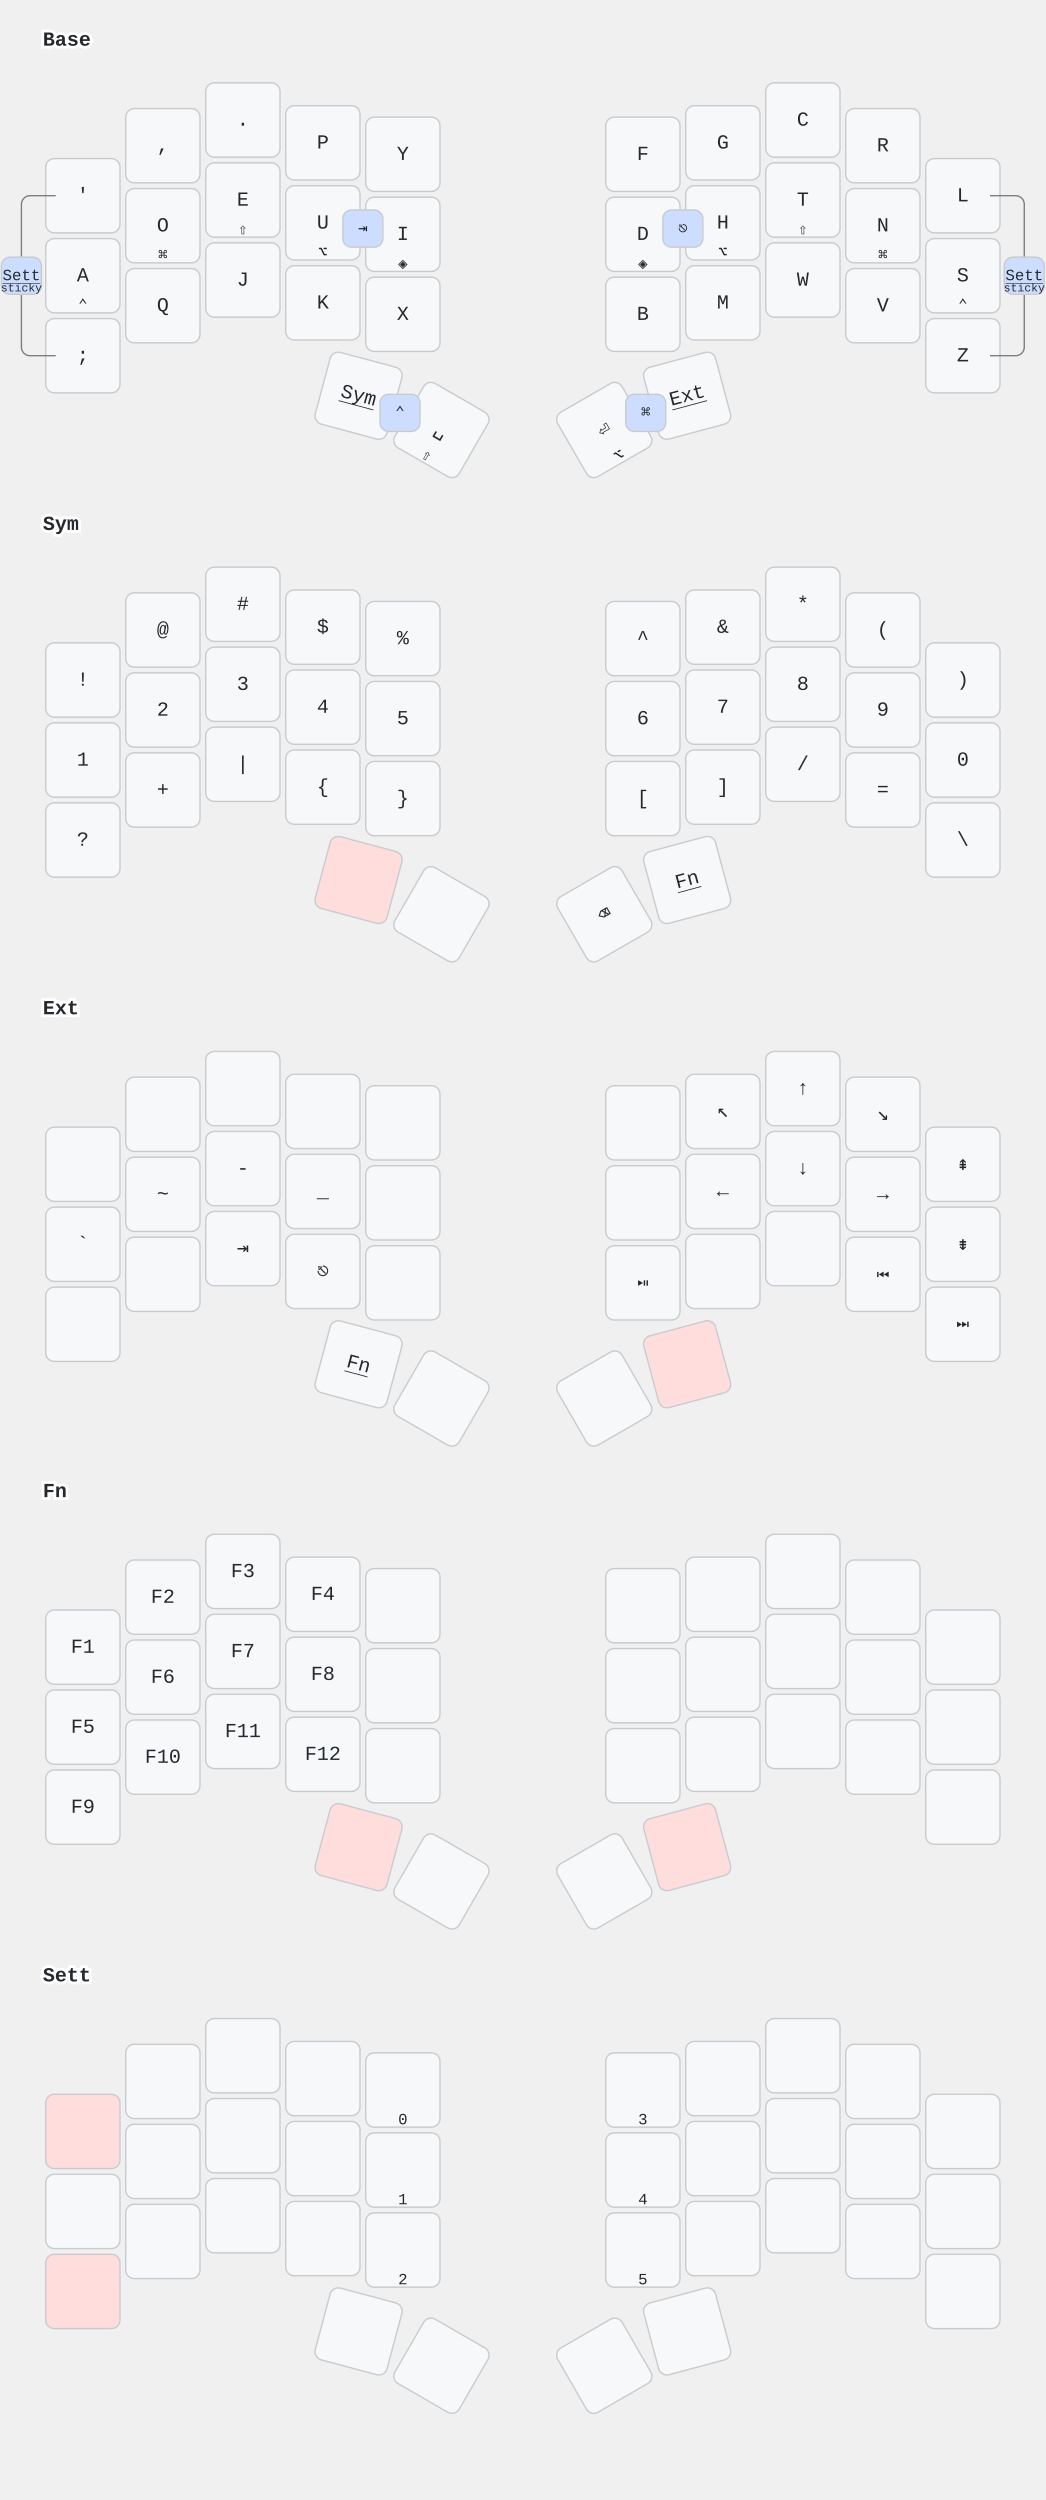
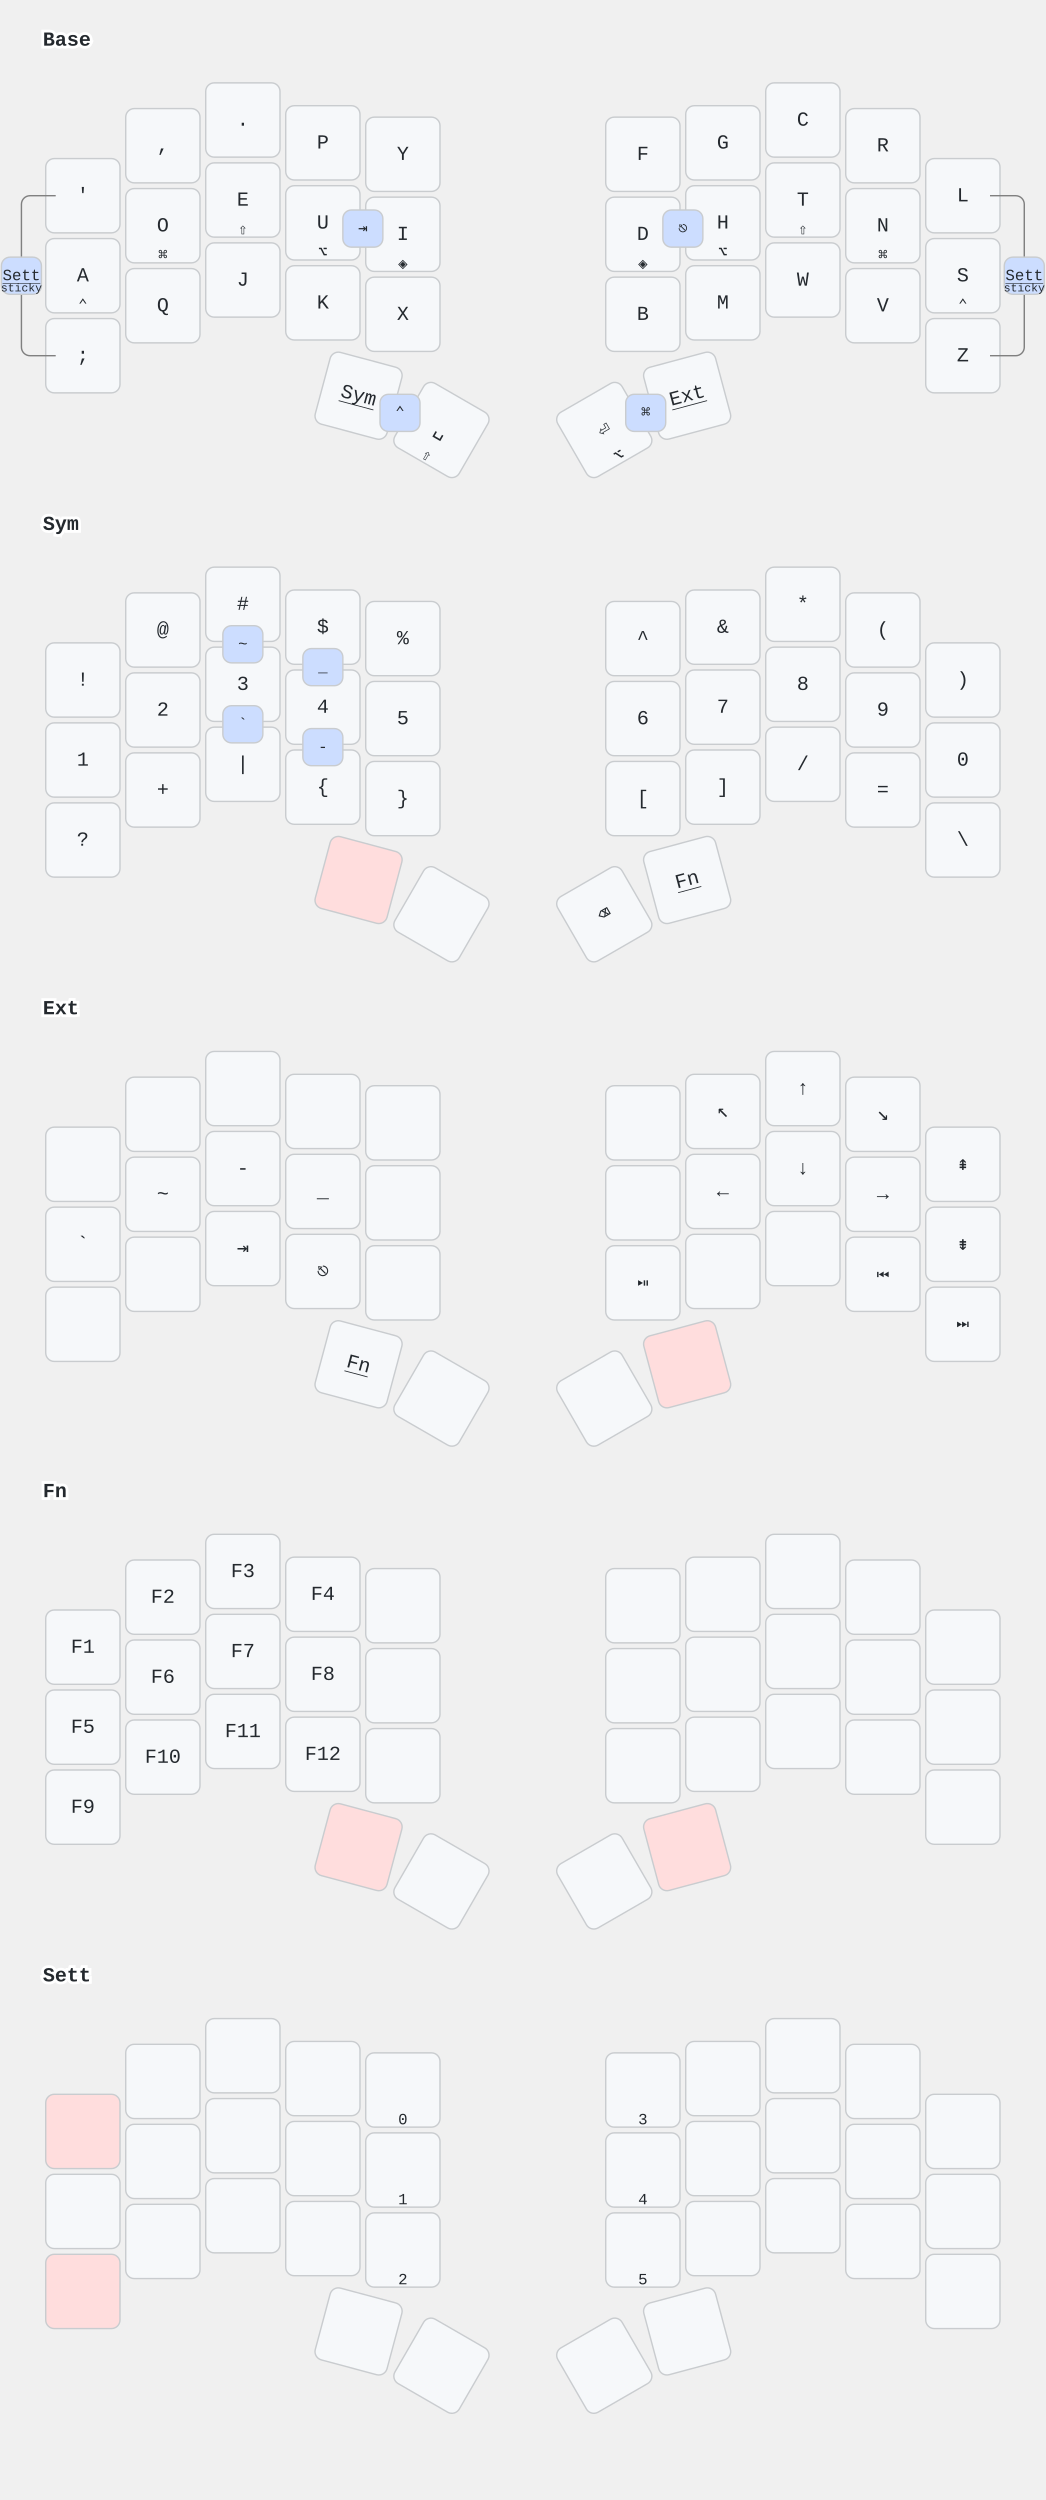
<svg xmlns="http://www.w3.org/2000/svg" xmlns:xlink="http://www.w3.org/1999/xlink" width="732" height="1750" viewBox="0 0 732 1750" class="keymap">
  <defs>/* start glyphs */
<svg id="mdi:backup-restore">
      <svg id="mdi-backup-restore" viewBox="0 0 24 24">
        <path d="M12,3A9,9 0 0,0 3,12H0L4,16L8,12H5A7,7 0 0,1 12,5A7,7 0 0,1 19,12A7,7 0 0,1 12,19C10.5,19 9.09,18.5 7.94,17.7L6.5,19.14C8.04,20.3 9.94,21 12,21A9,9 0 0,0 21,12A9,9 0 0,0 12,3M14,12A2,2 0 0,0 12,10A2,2 0 0,0 10,12A2,2 0 0,0 12,14A2,2 0 0,0 14,12Z" />
      </svg>
    </svg>
    <svg id="mdi:bluetooth-connect">
      <svg id="mdi-bluetooth-connect" viewBox="0 0 24 24">
        <path d="M19,10L17,12L19,14L21,12M14.88,16.29L13,18.17V14.41M13,5.83L14.88,7.71L13,9.58M17.71,7.71L12,2H11V9.58L6.41,5L5,6.41L10.59,12L5,17.58L6.41,19L11,14.41V22H12L17.71,16.29L13.41,12M7,12L5,10L3,12L5,14L7,12Z" />
      </svg>
    </svg>
    <svg id="mdi:bluetooth-off">
      <svg id="mdi-bluetooth-off" viewBox="0 0 24 24">
        <path d="M13,5.83L14.88,7.71L13.28,9.31L14.69,10.72L17.71,7.7L12,2H11V7.03L13,9.03M5.41,4L4,5.41L10.59,12L5,17.59L6.41,19L11,14.41V22H12L16.29,17.71L18.59,20L20,18.59M13,18.17V14.41L14.88,16.29" />
      </svg>
    </svg>
    <svg id="mdi:progress-download">
      <svg id="mdi-progress-download" viewBox="0 0 24 24">
        <path d="M13,2.03C17.73,2.5 21.5,6.25 21.95,11C22.5,16.5 18.5,21.38 13,21.93V19.93C16.64,19.5 19.5,16.61 19.96,12.97C20.5,8.58 17.39,4.59 13,4.05V2.05L13,2.03M11,2.06V4.06C9.57,4.26 8.22,4.84 7.1,5.74L5.67,4.26C7.19,3 9.05,2.25 11,2.06M4.26,5.67L5.69,7.1C4.8,8.23 4.24,9.58 4.05,11H2.05C2.25,9.04 3,7.19 4.26,5.67M2.06,13H4.06C4.24,14.42 4.81,15.77 5.69,16.9L4.27,18.33C3.03,16.81 2.26,14.96 2.06,13M7.1,18.37C8.23,19.25 9.58,19.82 11,20V22C9.04,21.79 7.18,21 5.67,19.74L7.1,18.37M12,16.5L7.5,12H11V8H13V12H16.5L12,16.5Z" />
      </svg>
    </svg>
    <svg id="mdi:volume-high">
      <svg id="mdi-volume-high" viewBox="0 0 24 24">
        <path d="M14,3.23V5.29C16.89,6.15 19,8.83 19,12C19,15.17 16.89,17.84 14,18.7V20.77C18,19.86 21,16.28 21,12C21,7.72 18,4.14 14,3.23M16.5,12C16.5,10.23 15.5,8.71 14,7.97V16C15.5,15.29 16.5,13.76 16.5,12M3,9V15H7L12,20V4L7,9H3Z" />
      </svg>
    </svg>
    <svg id="mdi:volume-medium">
      <svg id="mdi-volume-medium" viewBox="0 0 24 24">
        <path d="M5,9V15H9L14,20V4L9,9M18.5,12C18.5,10.23 17.5,8.71 16,7.97V16C17.5,15.29 18.5,13.76 18.5,12Z" />
      </svg>
    </svg>
  </defs>/* end glyphs */
<style>/* inherit to force styles through use tags */
svg path {
    fill: inherit;
}

/* font and background color specifications */
svg.keymap {
    font-family: SFMono-Regular,Consolas,Liberation Mono,Menlo,monospace;
    font-size: 14px;
    font-kerning: normal;
    text-rendering: optimizeLegibility;
    fill: #24292e;
}

/* default key styling */
rect.key {
    fill: #f6f8fa;
}

rect.key, rect.combo {
    stroke: #c9cccf;
    stroke-width: 1;
}

/* default key side styling, only used is draw_key_sides is set */
rect.side {
    filter: brightness(90%);
}

/* color accent for combo boxes */
rect.combo, rect.combo-separate {
    fill: #cdf;
}

/* color accent for held keys */
rect.held, rect.combo.held {
    fill: #fdd;
}

/* color accent for ghost (optional) keys */
rect.ghost, rect.combo.ghost {
    stroke-dasharray: 4, 4;
    stroke-width: 2;
}

text {
    text-anchor: middle;
    dominant-baseline: middle;
}

/* styling for layer labels */
text.label {
    font-weight: bold;
    text-anchor: start;
    stroke: white;
    stroke-width: 4;
    paint-order: stroke;
}

/* styling for optional footer */
text.footer {
    text-anchor: end;
    dominant-baseline: auto;
    stroke: white;
    stroke-width: 4;
    paint-order: stroke;
}

/* styling for combo tap, and key non-tap label text */
text.combo, text.hold, text.shifted, text.left, text.right, text.tl, text.tr, text.bl, text.br {
    font-size: 11px;
}

text.hold, text.bl, text.br {
    text-anchor: middle;
    dominant-baseline: auto;
}

text.shifted, text.tl, text.tr {
    text-anchor: middle;
    dominant-baseline: hanging;
}

text.left, text.tl, text.bl {
    text-anchor: start;
}

text.right, text.tr, text.br {
    text-anchor: end;
}

text.layer-activator {
    text-decoration: underline;
}

/* styling for hold/shifted label text in combo box */
text.combo.hold, text.combo.shifted, text.combo.left, text.combo.right {
    font-size: 8px;
}

/* lighter symbol for transparent keys */
text.trans {
    fill: #7b7e81;
}

/* styling for combo dendrons */
path.combo {
    stroke-width: 1;
    stroke: gray;
    fill: none;
}

/* Start Tabler Icons Cleanup */
/* cannot use height/width with glyphs */
.icon-tabler &gt; path {
    fill: inherit;
    stroke: inherit;
    stroke-width: 2;
}
/* hide tabler's default box */
.icon-tabler &gt; path[stroke="none"][fill="none"] {
    visibility: hidden;
}
/* End Tabler Icons Cleanup */
</style>
  <g transform="translate(30, 0)" class="layer-Base">
    <text x="0" y="28" class="label" id="Base">Base</text>
    <g transform="translate(0, 56)">
      <g transform="translate(28, 81)" class="key keypos-0">
        <rect rx="6" ry="6" x="-26" y="-26" width="52" height="52" class="key" />
        <text x="0" y="0" class="key tap">'</text>
      </g>
      <g transform="translate(84, 46)" class="key keypos-1">
        <rect rx="6" ry="6" x="-26" y="-26" width="52" height="52" class="key" />
        <text x="0" y="0" class="key tap">,</text>
      </g>
      <g transform="translate(140, 28)" class="key keypos-2">
        <rect rx="6" ry="6" x="-26" y="-26" width="52" height="52" class="key" />
        <text x="0" y="0" class="key tap">.</text>
      </g>
      <g transform="translate(196, 44)" class="key keypos-3">
        <rect rx="6" ry="6" x="-26" y="-26" width="52" height="52" class="key" />
        <text x="0" y="0" class="key tap">P</text>
      </g>
      <g transform="translate(252, 52)" class="key keypos-4">
        <rect rx="6" ry="6" x="-26" y="-26" width="52" height="52" class="key" />
        <text x="0" y="0" class="key tap">Y</text>
      </g>
      <g transform="translate(420, 52)" class="key keypos-5">
        <rect rx="6" ry="6" x="-26" y="-26" width="52" height="52" class="key" />
        <text x="0" y="0" class="key tap">F</text>
      </g>
      <g transform="translate(476, 44)" class="key keypos-6">
        <rect rx="6" ry="6" x="-26" y="-26" width="52" height="52" class="key" />
        <text x="0" y="0" class="key tap">G</text>
      </g>
      <g transform="translate(532, 28)" class="key keypos-7">
        <rect rx="6" ry="6" x="-26" y="-26" width="52" height="52" class="key" />
        <text x="0" y="0" class="key tap">C</text>
      </g>
      <g transform="translate(588, 46)" class="key keypos-8">
        <rect rx="6" ry="6" x="-26" y="-26" width="52" height="52" class="key" />
        <text x="0" y="0" class="key tap">R</text>
      </g>
      <g transform="translate(644, 81)" class="key keypos-9">
        <rect rx="6" ry="6" x="-26" y="-26" width="52" height="52" class="key" />
        <text x="0" y="0" class="key tap">L</text>
      </g>
      <g transform="translate(28, 137)" class="key keypos-10">
        <rect rx="6" ry="6" x="-26" y="-26" width="52" height="52" class="key" />
        <text x="0" y="0" class="key tap">A</text>
        <text x="0" y="24" class="key hold">⌃</text>
      </g>
      <g transform="translate(84, 102)" class="key keypos-11">
        <rect rx="6" ry="6" x="-26" y="-26" width="52" height="52" class="key" />
        <text x="0" y="0" class="key tap">O</text>
        <text x="0" y="24" class="key hold">⌘</text>
      </g>
      <g transform="translate(140, 84)" class="key keypos-12">
        <rect rx="6" ry="6" x="-26" y="-26" width="52" height="52" class="key" />
        <text x="0" y="0" class="key tap">E</text>
        <text x="0" y="24" class="key hold">⇧</text>
      </g>
      <g transform="translate(196, 100)" class="key keypos-13">
        <rect rx="6" ry="6" x="-26" y="-26" width="52" height="52" class="key" />
        <text x="0" y="0" class="key tap">U</text>
        <text x="0" y="24" class="key hold">⌥</text>
      </g>
      <g transform="translate(252, 108)" class="key keypos-14">
        <rect rx="6" ry="6" x="-26" y="-26" width="52" height="52" class="key" />
        <text x="0" y="0" class="key tap">I</text>
        <text x="0" y="24" class="key hold">◈</text>
      </g>
      <g transform="translate(420, 108)" class="key keypos-15">
        <rect rx="6" ry="6" x="-26" y="-26" width="52" height="52" class="key" />
        <text x="0" y="0" class="key tap">D</text>
        <text x="0" y="24" class="key hold">◈</text>
      </g>
      <g transform="translate(476, 100)" class="key keypos-16">
        <rect rx="6" ry="6" x="-26" y="-26" width="52" height="52" class="key" />
        <text x="0" y="0" class="key tap">H</text>
        <text x="0" y="24" class="key hold">⌥</text>
      </g>
      <g transform="translate(532, 84)" class="key keypos-17">
        <rect rx="6" ry="6" x="-26" y="-26" width="52" height="52" class="key" />
        <text x="0" y="0" class="key tap">T</text>
        <text x="0" y="24" class="key hold">⇧</text>
      </g>
      <g transform="translate(588, 102)" class="key keypos-18">
        <rect rx="6" ry="6" x="-26" y="-26" width="52" height="52" class="key" />
        <text x="0" y="0" class="key tap">N</text>
        <text x="0" y="24" class="key hold">⌘</text>
      </g>
      <g transform="translate(644, 137)" class="key keypos-19">
        <rect rx="6" ry="6" x="-26" y="-26" width="52" height="52" class="key" />
        <text x="0" y="0" class="key tap">S</text>
        <text x="0" y="24" class="key hold">⌃</text>
      </g>
      <g transform="translate(28, 193)" class="key keypos-20">
        <rect rx="6" ry="6" x="-26" y="-26" width="52" height="52" class="key" />
        <text x="0" y="0" class="key tap">;</text>
      </g>
      <g transform="translate(84, 158)" class="key keypos-21">
        <rect rx="6" ry="6" x="-26" y="-26" width="52" height="52" class="key" />
        <text x="0" y="0" class="key tap">Q</text>
      </g>
      <g transform="translate(140, 140)" class="key keypos-22">
        <rect rx="6" ry="6" x="-26" y="-26" width="52" height="52" class="key" />
        <text x="0" y="0" class="key tap">J</text>
      </g>
      <g transform="translate(196, 156)" class="key keypos-23">
        <rect rx="6" ry="6" x="-26" y="-26" width="52" height="52" class="key" />
        <text x="0" y="0" class="key tap">K</text>
      </g>
      <g transform="translate(252, 164)" class="key keypos-24">
        <rect rx="6" ry="6" x="-26" y="-26" width="52" height="52" class="key" />
        <text x="0" y="0" class="key tap">X</text>
      </g>
      <g transform="translate(420, 164)" class="key keypos-25">
        <rect rx="6" ry="6" x="-26" y="-26" width="52" height="52" class="key" />
        <text x="0" y="0" class="key tap">B</text>
      </g>
      <g transform="translate(476, 156)" class="key keypos-26">
        <rect rx="6" ry="6" x="-26" y="-26" width="52" height="52" class="key" />
        <text x="0" y="0" class="key tap">M</text>
      </g>
      <g transform="translate(532, 140)" class="key keypos-27">
        <rect rx="6" ry="6" x="-26" y="-26" width="52" height="52" class="key" />
        <text x="0" y="0" class="key tap">W</text>
      </g>
      <g transform="translate(588, 158)" class="key keypos-28">
        <rect rx="6" ry="6" x="-26" y="-26" width="52" height="52" class="key" />
        <text x="0" y="0" class="key tap">V</text>
      </g>
      <g transform="translate(644, 193)" class="key keypos-29">
        <rect rx="6" ry="6" x="-26" y="-26" width="52" height="52" class="key" />
        <text x="0" y="0" class="key tap">Z</text>
      </g>
      <g transform="translate(221, 221) rotate(15.0)" class="key keypos-30">
        <rect rx="6" ry="6" x="-26" y="-26" width="52" height="52" class="key" />
        <a href="#Sym">
          <text x="0" y="0" class="key tap layer-activator">Sym</text>
        </a>
      </g>
      <g transform="translate(279, 245) rotate(30.0)" class="key keypos-31">
        <rect rx="6" ry="6" x="-26" y="-26" width="52" height="52" class="key" />
        <text x="0" y="0" class="key tap">␣</text>
        <text x="0" y="24" class="key hold">⇧</text>
      </g>
      <g transform="translate(393, 245) rotate(-30.0)" class="key keypos-32">
        <rect rx="6" ry="6" x="-26" y="-26" width="52" height="52" class="key" />
        <text x="0" y="0" class="key tap">⏎</text>
        <text x="0" y="24" class="key hold">⌥</text>
      </g>
      <g transform="translate(451, 221) rotate(-15.0)" class="key keypos-33">
        <rect rx="6" ry="6" x="-26" y="-26" width="52" height="52" class="key" />
        <a href="#Ext">
          <text x="0" y="0" class="key tap layer-activator">Ext</text>
        </a>
      </g>
      <g class="combo combopos-0">
        <path d="M-15,137 v-50 a6.0,6.0 0 0 1 6.0,-6.0 h18" class="combo" />
        <path d="M-15,137 v50 a6.0,6.0 0 0 0 6.0,6.0 h18" class="combo" />
        <rect rx="6" ry="6" x="-29" y="124" width="28" height="26" class="combo" />
        <a href="#Sett">
          <text x="-15" y="137" class="combo tap layer-activator">Sett</text>
        </a>
        <text x="-15" y="148" class="combo hold">sticky</text>
      </g>
      <g class="combo combopos-1">
        <path d="M687,137 v-50 a6.0,6.0 0 0 0 -6.0,-6.0 h-18" class="combo" />
        <path d="M687,137 v50 a6.0,6.0 0 0 1 -6.0,6.0 h-18" class="combo" />
        <rect rx="6" ry="6" x="673" y="124" width="28" height="26" class="combo" />
        <a href="#Sett">
          <text x="687" y="137" class="combo tap layer-activator">Sett</text>
        </a>
        <text x="687" y="148" class="combo hold">sticky</text>
      </g>
      <g class="combo combopos-2">
        <rect rx="6" ry="6" x="210" y="91" width="28" height="26" class="combo" />
        <text x="224" y="104" class="combo tap">⇥</text>
      </g>
      <g class="combo combopos-3">
        <rect rx="6" ry="6" x="434" y="91" width="28" height="26" class="combo" />
        <text x="448" y="104" class="combo tap">⎋</text>
      </g>
      <g class="combo combopos-4">
        <rect rx="6" ry="6" x="236" y="220" width="28" height="26" class="combo" />
        <text x="250" y="233" class="combo tap">⌃</text>
      </g>
      <g class="combo combopos-5">
        <rect rx="6" ry="6" x="408" y="220" width="28" height="26" class="combo" />
        <text x="422" y="233" class="combo tap">⌘</text>
      </g>
    </g>
  </g>
  <g transform="translate(30, 339)" class="layer-Sym">
    <text x="0" y="28" class="label" id="Sym">Sym</text>
    <g transform="translate(0, 56)">
      <g transform="translate(28, 81)" class="key keypos-0">
        <rect rx="6" ry="6" x="-26" y="-26" width="52" height="52" class="key" />
        <text x="0" y="0" class="key tap">!</text>
      </g>
      <g transform="translate(84, 46)" class="key keypos-1">
        <rect rx="6" ry="6" x="-26" y="-26" width="52" height="52" class="key" />
        <text x="0" y="0" class="key tap">@</text>
      </g>
      <g transform="translate(140, 28)" class="key keypos-2">
        <rect rx="6" ry="6" x="-26" y="-26" width="52" height="52" class="key" />
        <text x="0" y="0" class="key tap">#</text>
      </g>
      <g transform="translate(196, 44)" class="key keypos-3">
        <rect rx="6" ry="6" x="-26" y="-26" width="52" height="52" class="key" />
        <text x="0" y="0" class="key tap">$</text>
      </g>
      <g transform="translate(252, 52)" class="key keypos-4">
        <rect rx="6" ry="6" x="-26" y="-26" width="52" height="52" class="key" />
        <text x="0" y="0" class="key tap">%</text>
      </g>
      <g transform="translate(420, 52)" class="key keypos-5">
        <rect rx="6" ry="6" x="-26" y="-26" width="52" height="52" class="key" />
        <text x="0" y="0" class="key tap">^</text>
      </g>
      <g transform="translate(476, 44)" class="key keypos-6">
        <rect rx="6" ry="6" x="-26" y="-26" width="52" height="52" class="key" />
        <text x="0" y="0" class="key tap">&amp;</text>
      </g>
      <g transform="translate(532, 28)" class="key keypos-7">
        <rect rx="6" ry="6" x="-26" y="-26" width="52" height="52" class="key" />
        <text x="0" y="0" class="key tap">*</text>
      </g>
      <g transform="translate(588, 46)" class="key keypos-8">
        <rect rx="6" ry="6" x="-26" y="-26" width="52" height="52" class="key" />
        <text x="0" y="0" class="key tap">(</text>
      </g>
      <g transform="translate(644, 81)" class="key keypos-9">
        <rect rx="6" ry="6" x="-26" y="-26" width="52" height="52" class="key" />
        <text x="0" y="0" class="key tap">)</text>
      </g>
      <g transform="translate(28, 137)" class="key keypos-10">
        <rect rx="6" ry="6" x="-26" y="-26" width="52" height="52" class="key" />
        <text x="0" y="0" class="key tap">1</text>
      </g>
      <g transform="translate(84, 102)" class="key keypos-11">
        <rect rx="6" ry="6" x="-26" y="-26" width="52" height="52" class="key" />
        <text x="0" y="0" class="key tap">2</text>
      </g>
      <g transform="translate(140, 84)" class="key keypos-12">
        <rect rx="6" ry="6" x="-26" y="-26" width="52" height="52" class="key" />
        <text x="0" y="0" class="key tap">3</text>
      </g>
      <g transform="translate(196, 100)" class="key keypos-13">
        <rect rx="6" ry="6" x="-26" y="-26" width="52" height="52" class="key" />
        <text x="0" y="0" class="key tap">4</text>
      </g>
      <g transform="translate(252, 108)" class="key keypos-14">
        <rect rx="6" ry="6" x="-26" y="-26" width="52" height="52" class="key" />
        <text x="0" y="0" class="key tap">5</text>
      </g>
      <g transform="translate(420, 108)" class="key keypos-15">
        <rect rx="6" ry="6" x="-26" y="-26" width="52" height="52" class="key" />
        <text x="0" y="0" class="key tap">6</text>
      </g>
      <g transform="translate(476, 100)" class="key keypos-16">
        <rect rx="6" ry="6" x="-26" y="-26" width="52" height="52" class="key" />
        <text x="0" y="0" class="key tap">7</text>
      </g>
      <g transform="translate(532, 84)" class="key keypos-17">
        <rect rx="6" ry="6" x="-26" y="-26" width="52" height="52" class="key" />
        <text x="0" y="0" class="key tap">8</text>
      </g>
      <g transform="translate(588, 102)" class="key keypos-18">
        <rect rx="6" ry="6" x="-26" y="-26" width="52" height="52" class="key" />
        <text x="0" y="0" class="key tap">9</text>
      </g>
      <g transform="translate(644, 137)" class="key keypos-19">
        <rect rx="6" ry="6" x="-26" y="-26" width="52" height="52" class="key" />
        <text x="0" y="0" class="key tap">0</text>
      </g>
      <g transform="translate(28, 193)" class="key keypos-20">
        <rect rx="6" ry="6" x="-26" y="-26" width="52" height="52" class="key" />
        <text x="0" y="0" class="key tap">?</text>
      </g>
      <g transform="translate(84, 158)" class="key keypos-21">
        <rect rx="6" ry="6" x="-26" y="-26" width="52" height="52" class="key" />
        <text x="0" y="0" class="key tap">+</text>
      </g>
      <g transform="translate(140, 140)" class="key keypos-22">
        <rect rx="6" ry="6" x="-26" y="-26" width="52" height="52" class="key" />
        <text x="0" y="0" class="key tap">|</text>
      </g>
      <g transform="translate(196, 156)" class="key keypos-23">
        <rect rx="6" ry="6" x="-26" y="-26" width="52" height="52" class="key" />
        <text x="0" y="0" class="key tap">{</text>
      </g>
      <g transform="translate(252, 164)" class="key keypos-24">
        <rect rx="6" ry="6" x="-26" y="-26" width="52" height="52" class="key" />
        <text x="0" y="0" class="key tap">}</text>
      </g>
      <g transform="translate(420, 164)" class="key keypos-25">
        <rect rx="6" ry="6" x="-26" y="-26" width="52" height="52" class="key" />
        <text x="0" y="0" class="key tap">[</text>
      </g>
      <g transform="translate(476, 156)" class="key keypos-26">
        <rect rx="6" ry="6" x="-26" y="-26" width="52" height="52" class="key" />
        <text x="0" y="0" class="key tap">]</text>
      </g>
      <g transform="translate(532, 140)" class="key keypos-27">
        <rect rx="6" ry="6" x="-26" y="-26" width="52" height="52" class="key" />
        <text x="0" y="0" class="key tap">/</text>
      </g>
      <g transform="translate(588, 158)" class="key keypos-28">
        <rect rx="6" ry="6" x="-26" y="-26" width="52" height="52" class="key" />
        <text x="0" y="0" class="key tap">=</text>
      </g>
      <g transform="translate(644, 193)" class="key keypos-29">
        <rect rx="6" ry="6" x="-26" y="-26" width="52" height="52" class="key" />
        <text x="0" y="0" class="key tap">\</text>
      </g>
      <g transform="translate(221, 221) rotate(15.0)" class="key held keypos-30">
        <rect rx="6" ry="6" x="-26" y="-26" width="52" height="52" class="key held" />
      </g>
      <g transform="translate(279, 245) rotate(30.0)" class="key keypos-31">
        <rect rx="6" ry="6" x="-26" y="-26" width="52" height="52" class="key" />
      </g>
      <g transform="translate(393, 245) rotate(-30.0)" class="key keypos-32">
        <rect rx="6" ry="6" x="-26" y="-26" width="52" height="52" class="key" />
        <text x="0" y="0" class="key tap">⌫</text>
      </g>
      <g transform="translate(451, 221) rotate(-15.0)" class="key keypos-33">
        <rect rx="6" ry="6" x="-26" y="-26" width="52" height="52" class="key" />
        <a href="#Fn">
          <text x="0" y="0" class="key tap layer-activator">Fn</text>
        </a>
      </g>
+       <g class="combo combopos-0">
+         <rect rx="6" ry="6" x="126" y="43" width="28" height="26" class="combo" />
+         <text x="140" y="56" class="combo tap">~</text>
+       </g>
+       <g class="combo combopos-1">
+         <rect rx="6" ry="6" x="126" y="99" width="28" height="26" class="combo" />
+         <text x="140" y="112" class="combo tap">`</text>
+       </g>
+       <g class="combo combopos-2">
+         <rect rx="6" ry="6" x="182" y="59" width="28" height="26" class="combo" />
+         <text x="196" y="72" class="combo tap">_</text>
+       </g>
+       <g class="combo combopos-3">
+         <rect rx="6" ry="6" x="182" y="115" width="28" height="26" class="combo" />
+         <text x="196" y="128" class="combo tap">-</text>
+       </g>
    </g>
  </g>
  <g transform="translate(30, 678)" class="layer-Ext">
    <text x="0" y="28" class="label" id="Ext">Ext</text>
    <g transform="translate(0, 56)">
      <g transform="translate(28, 81)" class="key keypos-0">
        <rect rx="6" ry="6" x="-26" y="-26" width="52" height="52" class="key" />
      </g>
      <g transform="translate(84, 46)" class="key keypos-1">
        <rect rx="6" ry="6" x="-26" y="-26" width="52" height="52" class="key" />
      </g>
      <g transform="translate(140, 28)" class="key keypos-2">
        <rect rx="6" ry="6" x="-26" y="-26" width="52" height="52" class="key" />
      </g>
      <g transform="translate(196, 44)" class="key keypos-3">
        <rect rx="6" ry="6" x="-26" y="-26" width="52" height="52" class="key" />
      </g>
      <g transform="translate(252, 52)" class="key keypos-4">
        <rect rx="6" ry="6" x="-26" y="-26" width="52" height="52" class="key" />
      </g>
      <g transform="translate(420, 52)" class="key keypos-5">
        <rect rx="6" ry="6" x="-26" y="-26" width="52" height="52" class="key" />
      </g>
      <g transform="translate(476, 44)" class="key keypos-6">
        <rect rx="6" ry="6" x="-26" y="-26" width="52" height="52" class="key" />
        <text x="0" y="0" class="key tap">↖</text>
      </g>
      <g transform="translate(532, 28)" class="key keypos-7">
        <rect rx="6" ry="6" x="-26" y="-26" width="52" height="52" class="key" />
        <text x="0" y="0" class="key tap">↑</text>
      </g>
      <g transform="translate(588, 46)" class="key keypos-8">
        <rect rx="6" ry="6" x="-26" y="-26" width="52" height="52" class="key" />
        <text x="0" y="0" class="key tap">↘</text>
      </g>
      <g transform="translate(644, 81)" class="key keypos-9">
        <rect rx="6" ry="6" x="-26" y="-26" width="52" height="52" class="key" />
        <text x="0" y="0" class="key tap">⇞</text>
      </g>
      <g transform="translate(28, 137)" class="key keypos-10">
        <rect rx="6" ry="6" x="-26" y="-26" width="52" height="52" class="key" />
        <text x="0" y="0" class="key tap">`</text>
      </g>
      <g transform="translate(84, 102)" class="key keypos-11">
        <rect rx="6" ry="6" x="-26" y="-26" width="52" height="52" class="key" />
        <text x="0" y="0" class="key tap">~</text>
      </g>
      <g transform="translate(140, 84)" class="key keypos-12">
        <rect rx="6" ry="6" x="-26" y="-26" width="52" height="52" class="key" />
        <text x="0" y="0" class="key tap">-</text>
      </g>
      <g transform="translate(196, 100)" class="key keypos-13">
        <rect rx="6" ry="6" x="-26" y="-26" width="52" height="52" class="key" />
        <text x="0" y="0" class="key tap">_</text>
      </g>
      <g transform="translate(252, 108)" class="key keypos-14">
        <rect rx="6" ry="6" x="-26" y="-26" width="52" height="52" class="key" />
      </g>
      <g transform="translate(420, 108)" class="key keypos-15">
        <rect rx="6" ry="6" x="-26" y="-26" width="52" height="52" class="key" />
      </g>
      <g transform="translate(476, 100)" class="key keypos-16">
        <rect rx="6" ry="6" x="-26" y="-26" width="52" height="52" class="key" />
        <text x="0" y="0" class="key tap">←</text>
      </g>
      <g transform="translate(532, 84)" class="key keypos-17">
        <rect rx="6" ry="6" x="-26" y="-26" width="52" height="52" class="key" />
        <text x="0" y="0" class="key tap">↓</text>
      </g>
      <g transform="translate(588, 102)" class="key keypos-18">
        <rect rx="6" ry="6" x="-26" y="-26" width="52" height="52" class="key" />
        <text x="0" y="0" class="key tap">→</text>
      </g>
      <g transform="translate(644, 137)" class="key keypos-19">
        <rect rx="6" ry="6" x="-26" y="-26" width="52" height="52" class="key" />
        <text x="0" y="0" class="key tap">⇟</text>
      </g>
      <g transform="translate(28, 193)" class="key keypos-20">
        <rect rx="6" ry="6" x="-26" y="-26" width="52" height="52" class="key" />
      </g>
      <g transform="translate(84, 158)" class="key keypos-21">
        <rect rx="6" ry="6" x="-26" y="-26" width="52" height="52" class="key" />
      </g>
      <g transform="translate(140, 140)" class="key keypos-22">
        <rect rx="6" ry="6" x="-26" y="-26" width="52" height="52" class="key" />
        <text x="0" y="0" class="key tap">⇥</text>
      </g>
      <g transform="translate(196, 156)" class="key keypos-23">
        <rect rx="6" ry="6" x="-26" y="-26" width="52" height="52" class="key" />
        <text x="0" y="0" class="key tap">⎋</text>
      </g>
      <g transform="translate(252, 164)" class="key keypos-24">
        <rect rx="6" ry="6" x="-26" y="-26" width="52" height="52" class="key" />
      </g>
      <g transform="translate(420, 164)" class="key keypos-25">
        <rect rx="6" ry="6" x="-26" y="-26" width="52" height="52" class="key" />
        <text x="0" y="0" class="key tap">⏯</text>
      </g>
      <g transform="translate(476, 156)" class="key keypos-26">
        <rect rx="6" ry="6" x="-26" y="-26" width="52" height="52" class="key" />
        <use href="#mdi:volume-medium" xlink:href="#mdi:volume-medium" x="-7" y="-7" height="14" width="14.0" class="key tap glyph mdi:volume-medium" />
      </g>
      <g transform="translate(532, 140)" class="key keypos-27">
        <rect rx="6" ry="6" x="-26" y="-26" width="52" height="52" class="key" />
        <use href="#mdi:volume-high" xlink:href="#mdi:volume-high" x="-7" y="-7" height="14" width="14.0" class="key tap glyph mdi:volume-high" />
      </g>
      <g transform="translate(588, 158)" class="key keypos-28">
        <rect rx="6" ry="6" x="-26" y="-26" width="52" height="52" class="key" />
        <text x="0" y="0" class="key tap">⏮</text>
      </g>
      <g transform="translate(644, 193)" class="key keypos-29">
        <rect rx="6" ry="6" x="-26" y="-26" width="52" height="52" class="key" />
        <text x="0" y="0" class="key tap">⏭</text>
      </g>
      <g transform="translate(221, 221) rotate(15.0)" class="key keypos-30">
        <rect rx="6" ry="6" x="-26" y="-26" width="52" height="52" class="key" />
        <a href="#Fn">
          <text x="0" y="0" class="key tap layer-activator">Fn</text>
        </a>
      </g>
      <g transform="translate(279, 245) rotate(30.0)" class="key keypos-31">
        <rect rx="6" ry="6" x="-26" y="-26" width="52" height="52" class="key" />
      </g>
      <g transform="translate(393, 245) rotate(-30.0)" class="key keypos-32">
        <rect rx="6" ry="6" x="-26" y="-26" width="52" height="52" class="key" />
      </g>
      <g transform="translate(451, 221) rotate(-15.0)" class="key held keypos-33">
        <rect rx="6" ry="6" x="-26" y="-26" width="52" height="52" class="key held" />
      </g>
    </g>
  </g>
  <g transform="translate(30, 1016)" class="layer-Fn">
    <text x="0" y="28" class="label" id="Fn">Fn</text>
    <g transform="translate(0, 56)">
      <g transform="translate(28, 81)" class="key keypos-0">
        <rect rx="6" ry="6" x="-26" y="-26" width="52" height="52" class="key" />
        <text x="0" y="0" class="key tap">F1</text>
      </g>
      <g transform="translate(84, 46)" class="key keypos-1">
        <rect rx="6" ry="6" x="-26" y="-26" width="52" height="52" class="key" />
        <text x="0" y="0" class="key tap">F2</text>
      </g>
      <g transform="translate(140, 28)" class="key keypos-2">
        <rect rx="6" ry="6" x="-26" y="-26" width="52" height="52" class="key" />
        <text x="0" y="0" class="key tap">F3</text>
      </g>
      <g transform="translate(196, 44)" class="key keypos-3">
        <rect rx="6" ry="6" x="-26" y="-26" width="52" height="52" class="key" />
        <text x="0" y="0" class="key tap">F4</text>
      </g>
      <g transform="translate(252, 52)" class="key keypos-4">
        <rect rx="6" ry="6" x="-26" y="-26" width="52" height="52" class="key" />
      </g>
      <g transform="translate(420, 52)" class="key keypos-5">
        <rect rx="6" ry="6" x="-26" y="-26" width="52" height="52" class="key" />
      </g>
      <g transform="translate(476, 44)" class="key keypos-6">
        <rect rx="6" ry="6" x="-26" y="-26" width="52" height="52" class="key" />
      </g>
      <g transform="translate(532, 28)" class="key keypos-7">
        <rect rx="6" ry="6" x="-26" y="-26" width="52" height="52" class="key" />
      </g>
      <g transform="translate(588, 46)" class="key keypos-8">
        <rect rx="6" ry="6" x="-26" y="-26" width="52" height="52" class="key" />
      </g>
      <g transform="translate(644, 81)" class="key keypos-9">
        <rect rx="6" ry="6" x="-26" y="-26" width="52" height="52" class="key" />
      </g>
      <g transform="translate(28, 137)" class="key keypos-10">
        <rect rx="6" ry="6" x="-26" y="-26" width="52" height="52" class="key" />
        <text x="0" y="0" class="key tap">F5</text>
      </g>
      <g transform="translate(84, 102)" class="key keypos-11">
        <rect rx="6" ry="6" x="-26" y="-26" width="52" height="52" class="key" />
        <text x="0" y="0" class="key tap">F6</text>
      </g>
      <g transform="translate(140, 84)" class="key keypos-12">
        <rect rx="6" ry="6" x="-26" y="-26" width="52" height="52" class="key" />
        <text x="0" y="0" class="key tap">F7</text>
      </g>
      <g transform="translate(196, 100)" class="key keypos-13">
        <rect rx="6" ry="6" x="-26" y="-26" width="52" height="52" class="key" />
        <text x="0" y="0" class="key tap">F8</text>
      </g>
      <g transform="translate(252, 108)" class="key keypos-14">
        <rect rx="6" ry="6" x="-26" y="-26" width="52" height="52" class="key" />
      </g>
      <g transform="translate(420, 108)" class="key keypos-15">
        <rect rx="6" ry="6" x="-26" y="-26" width="52" height="52" class="key" />
      </g>
      <g transform="translate(476, 100)" class="key keypos-16">
        <rect rx="6" ry="6" x="-26" y="-26" width="52" height="52" class="key" />
      </g>
      <g transform="translate(532, 84)" class="key keypos-17">
        <rect rx="6" ry="6" x="-26" y="-26" width="52" height="52" class="key" />
      </g>
      <g transform="translate(588, 102)" class="key keypos-18">
        <rect rx="6" ry="6" x="-26" y="-26" width="52" height="52" class="key" />
      </g>
      <g transform="translate(644, 137)" class="key keypos-19">
        <rect rx="6" ry="6" x="-26" y="-26" width="52" height="52" class="key" />
      </g>
      <g transform="translate(28, 193)" class="key keypos-20">
        <rect rx="6" ry="6" x="-26" y="-26" width="52" height="52" class="key" />
        <text x="0" y="0" class="key tap">F9</text>
      </g>
      <g transform="translate(84, 158)" class="key keypos-21">
        <rect rx="6" ry="6" x="-26" y="-26" width="52" height="52" class="key" />
        <text x="0" y="0" class="key tap">F10</text>
      </g>
      <g transform="translate(140, 140)" class="key keypos-22">
        <rect rx="6" ry="6" x="-26" y="-26" width="52" height="52" class="key" />
        <text x="0" y="0" class="key tap">F11</text>
      </g>
      <g transform="translate(196, 156)" class="key keypos-23">
        <rect rx="6" ry="6" x="-26" y="-26" width="52" height="52" class="key" />
        <text x="0" y="0" class="key tap">F12</text>
      </g>
      <g transform="translate(252, 164)" class="key keypos-24">
        <rect rx="6" ry="6" x="-26" y="-26" width="52" height="52" class="key" />
      </g>
      <g transform="translate(420, 164)" class="key keypos-25">
        <rect rx="6" ry="6" x="-26" y="-26" width="52" height="52" class="key" />
      </g>
      <g transform="translate(476, 156)" class="key keypos-26">
        <rect rx="6" ry="6" x="-26" y="-26" width="52" height="52" class="key" />
      </g>
      <g transform="translate(532, 140)" class="key keypos-27">
        <rect rx="6" ry="6" x="-26" y="-26" width="52" height="52" class="key" />
      </g>
      <g transform="translate(588, 158)" class="key keypos-28">
        <rect rx="6" ry="6" x="-26" y="-26" width="52" height="52" class="key" />
      </g>
      <g transform="translate(644, 193)" class="key keypos-29">
        <rect rx="6" ry="6" x="-26" y="-26" width="52" height="52" class="key" />
      </g>
      <g transform="translate(221, 221) rotate(15.0)" class="key held keypos-30">
        <rect rx="6" ry="6" x="-26" y="-26" width="52" height="52" class="key held" />
      </g>
      <g transform="translate(279, 245) rotate(30.0)" class="key keypos-31">
        <rect rx="6" ry="6" x="-26" y="-26" width="52" height="52" class="key" />
      </g>
      <g transform="translate(393, 245) rotate(-30.0)" class="key keypos-32">
        <rect rx="6" ry="6" x="-26" y="-26" width="52" height="52" class="key" />
      </g>
      <g transform="translate(451, 221) rotate(-15.0)" class="key held keypos-33">
        <rect rx="6" ry="6" x="-26" y="-26" width="52" height="52" class="key held" />
      </g>
    </g>
  </g>
  <g transform="translate(30, 1355)" class="layer-Sett">
    <text x="0" y="28" class="label" id="Sett">Sett</text>
    <g transform="translate(0, 56)">
      <g transform="translate(28, 81)" class="key held keypos-0">
        <rect rx="6" ry="6" x="-26" y="-26" width="52" height="52" class="key held" />
        <use href="#mdi:progress-download" xlink:href="#mdi:progress-download" x="-7" y="-7" height="14" width="14.0" class="key held tap glyph mdi:progress-download" />
      </g>
      <g transform="translate(84, 46)" class="key keypos-1">
        <rect rx="6" ry="6" x="-26" y="-26" width="52" height="52" class="key" />
      </g>
      <g transform="translate(140, 28)" class="key keypos-2">
        <rect rx="6" ry="6" x="-26" y="-26" width="52" height="52" class="key" />
      </g>
      <g transform="translate(196, 44)" class="key keypos-3">
        <rect rx="6" ry="6" x="-26" y="-26" width="52" height="52" class="key" />
        <use href="#mdi:bluetooth-off" xlink:href="#mdi:bluetooth-off" x="-7" y="-7" height="14" width="14.0" class="key tap glyph mdi:bluetooth-off" />
      </g>
      <g transform="translate(252, 52)" class="key keypos-4">
        <rect rx="6" ry="6" x="-26" y="-26" width="52" height="52" class="key" />
        <use href="#mdi:bluetooth-connect" xlink:href="#mdi:bluetooth-connect" x="-7" y="-7" height="14" width="14.0" class="key tap glyph mdi:bluetooth-connect" />
        <text x="0" y="24" class="key hold">0</text>
      </g>
      <g transform="translate(420, 52)" class="key keypos-5">
        <rect rx="6" ry="6" x="-26" y="-26" width="52" height="52" class="key" />
        <use href="#mdi:bluetooth-connect" xlink:href="#mdi:bluetooth-connect" x="-7" y="-7" height="14" width="14.0" class="key tap glyph mdi:bluetooth-connect" />
        <text x="0" y="24" class="key hold">3</text>
      </g>
      <g transform="translate(476, 44)" class="key keypos-6">
        <rect rx="6" ry="6" x="-26" y="-26" width="52" height="52" class="key" />
      </g>
      <g transform="translate(532, 28)" class="key keypos-7">
        <rect rx="6" ry="6" x="-26" y="-26" width="52" height="52" class="key" />
        <use href="#mdi:backup-restore" xlink:href="#mdi:backup-restore" x="-7" y="-7" height="14" width="14.0" class="key tap glyph mdi:backup-restore" />
      </g>
      <g transform="translate(588, 46)" class="key keypos-8">
        <rect rx="6" ry="6" x="-26" y="-26" width="52" height="52" class="key" />
      </g>
      <g transform="translate(644, 81)" class="key keypos-9">
        <rect rx="6" ry="6" x="-26" y="-26" width="52" height="52" class="key" />
        <use href="#mdi:progress-download" xlink:href="#mdi:progress-download" x="-7" y="-7" height="14" width="14.0" class="key tap glyph mdi:progress-download" />
      </g>
      <g transform="translate(28, 137)" class="key keypos-10">
        <rect rx="6" ry="6" x="-26" y="-26" width="52" height="52" class="key" />
      </g>
      <g transform="translate(84, 102)" class="key keypos-11">
        <rect rx="6" ry="6" x="-26" y="-26" width="52" height="52" class="key" />
      </g>
      <g transform="translate(140, 84)" class="key keypos-12">
        <rect rx="6" ry="6" x="-26" y="-26" width="52" height="52" class="key" />
      </g>
      <g transform="translate(196, 100)" class="key keypos-13">
        <rect rx="6" ry="6" x="-26" y="-26" width="52" height="52" class="key" />
      </g>
      <g transform="translate(252, 108)" class="key keypos-14">
        <rect rx="6" ry="6" x="-26" y="-26" width="52" height="52" class="key" />
        <use href="#mdi:bluetooth-connect" xlink:href="#mdi:bluetooth-connect" x="-7" y="-7" height="14" width="14.0" class="key tap glyph mdi:bluetooth-connect" />
        <text x="0" y="24" class="key hold">1</text>
      </g>
      <g transform="translate(420, 108)" class="key keypos-15">
        <rect rx="6" ry="6" x="-26" y="-26" width="52" height="52" class="key" />
        <use href="#mdi:bluetooth-connect" xlink:href="#mdi:bluetooth-connect" x="-7" y="-7" height="14" width="14.0" class="key tap glyph mdi:bluetooth-connect" />
        <text x="0" y="24" class="key hold">4</text>
      </g>
      <g transform="translate(476, 100)" class="key keypos-16">
        <rect rx="6" ry="6" x="-26" y="-26" width="52" height="52" class="key" />
      </g>
      <g transform="translate(532, 84)" class="key keypos-17">
        <rect rx="6" ry="6" x="-26" y="-26" width="52" height="52" class="key" />
      </g>
      <g transform="translate(588, 102)" class="key keypos-18">
        <rect rx="6" ry="6" x="-26" y="-26" width="52" height="52" class="key" />
      </g>
      <g transform="translate(644, 137)" class="key keypos-19">
        <rect rx="6" ry="6" x="-26" y="-26" width="52" height="52" class="key" />
      </g>
      <g transform="translate(28, 193)" class="key held keypos-20">
        <rect rx="6" ry="6" x="-26" y="-26" width="52" height="52" class="key held" />
      </g>
      <g transform="translate(84, 158)" class="key keypos-21">
        <rect rx="6" ry="6" x="-26" y="-26" width="52" height="52" class="key" />
      </g>
      <g transform="translate(140, 140)" class="key keypos-22">
        <rect rx="6" ry="6" x="-26" y="-26" width="52" height="52" class="key" />
      </g>
      <g transform="translate(196, 156)" class="key keypos-23">
        <rect rx="6" ry="6" x="-26" y="-26" width="52" height="52" class="key" />
      </g>
      <g transform="translate(252, 164)" class="key keypos-24">
        <rect rx="6" ry="6" x="-26" y="-26" width="52" height="52" class="key" />
        <use href="#mdi:bluetooth-connect" xlink:href="#mdi:bluetooth-connect" x="-7" y="-7" height="14" width="14.0" class="key tap glyph mdi:bluetooth-connect" />
        <text x="0" y="24" class="key hold">2</text>
      </g>
      <g transform="translate(420, 164)" class="key keypos-25">
        <rect rx="6" ry="6" x="-26" y="-26" width="52" height="52" class="key" />
        <use href="#mdi:bluetooth-connect" xlink:href="#mdi:bluetooth-connect" x="-7" y="-7" height="14" width="14.0" class="key tap glyph mdi:bluetooth-connect" />
        <text x="0" y="24" class="key hold">5</text>
      </g>
      <g transform="translate(476, 156)" class="key keypos-26">
        <rect rx="6" ry="6" x="-26" y="-26" width="52" height="52" class="key" />
      </g>
      <g transform="translate(532, 140)" class="key keypos-27">
        <rect rx="6" ry="6" x="-26" y="-26" width="52" height="52" class="key" />
      </g>
      <g transform="translate(588, 158)" class="key keypos-28">
        <rect rx="6" ry="6" x="-26" y="-26" width="52" height="52" class="key" />
      </g>
      <g transform="translate(644, 193)" class="key keypos-29">
        <rect rx="6" ry="6" x="-26" y="-26" width="52" height="52" class="key" />
      </g>
      <g transform="translate(221, 221) rotate(15.0)" class="key keypos-30">
        <rect rx="6" ry="6" x="-26" y="-26" width="52" height="52" class="key" />
      </g>
      <g transform="translate(279, 245) rotate(30.0)" class="key keypos-31">
        <rect rx="6" ry="6" x="-26" y="-26" width="52" height="52" class="key" />
      </g>
      <g transform="translate(393, 245) rotate(-30.0)" class="key keypos-32">
        <rect rx="6" ry="6" x="-26" y="-26" width="52" height="52" class="key" />
      </g>
      <g transform="translate(451, 221) rotate(-15.0)" class="key keypos-33">
        <rect rx="6" ry="6" x="-26" y="-26" width="52" height="52" class="key" />
      </g>
    </g>
  </g>
</svg>
